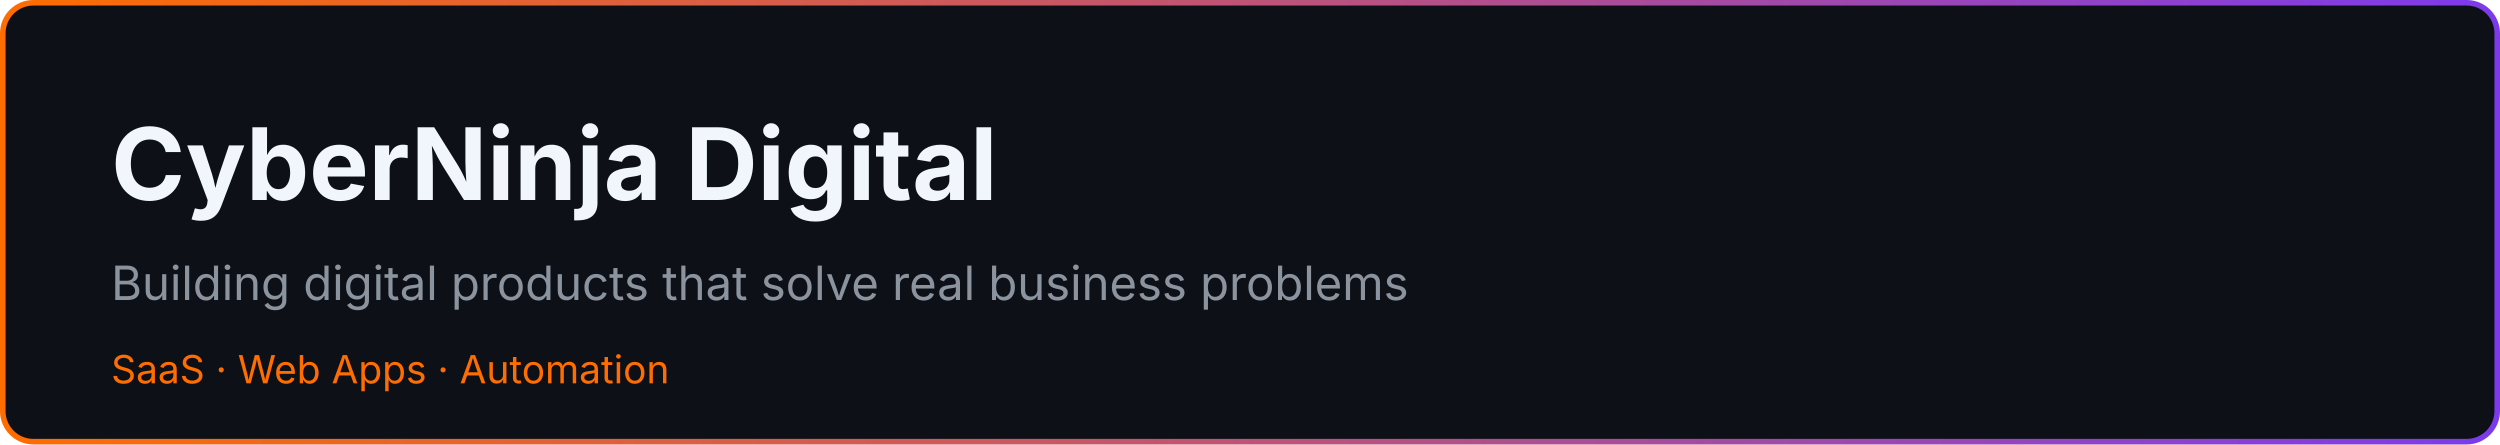
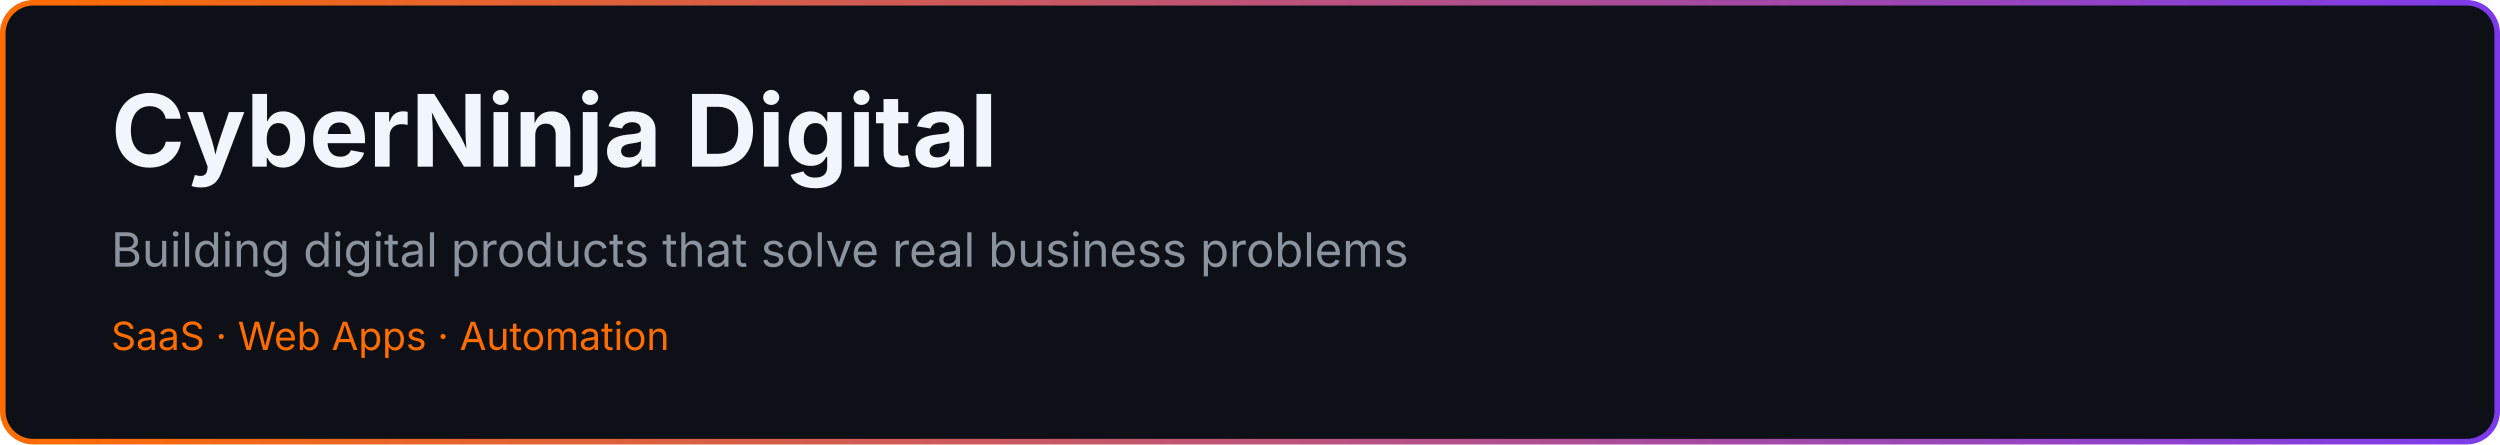
<svg xmlns="http://www.w3.org/2000/svg" width="900" height="160" viewBox="0 0 900 160">
  <defs>
    <linearGradient id="border" x1="0%" y1="0%" x2="100%" y2="0%">
      <stop offset="0%" style="stop-color:#FF6D00;stop-opacity:1" />
      <stop offset="100%" style="stop-color:#7C3AED;stop-opacity:1" />
    </linearGradient>
  </defs>
  <rect x="0" y="0" width="900" height="160" rx="12" fill="url(#border)" />
  <rect x="2" y="2" width="896" height="156" rx="10" fill="#0d1117" />
-   <text x="40" y="72" font-family="'Unbounded', 'SF Pro Display', system-ui, sans-serif" font-size="36" font-weight="700" fill="#f0f6fc">CyberNinja Digital</text>
-   <text x="40" y="108" font-family="'Onest', 'SF Pro Text', system-ui, sans-serif" font-size="17" fill="#8b949e">Building digital products that solve real business problems</text>
-   <text x="40" y="138" font-family="'Onest', 'SF Pro Text', system-ui, sans-serif" font-size="14" fill="#FF6D00">SaaS  ·  Web Apps  ·  Automation</text>
+   <text x="40" y="60" font-family="'Unbounded', 'SF Pro Display', system-ui, sans-serif" font-size="36" font-weight="700" fill="#f0f6fc">CyberNinja Digital</text>
+   <text x="40" y="96" font-family="'Onest', 'SF Pro Text', system-ui, sans-serif" font-size="17" fill="#8b949e">Building digital products that solve real business problems</text>
+   <text x="40" y="126" font-family="'Onest', 'SF Pro Text', system-ui, sans-serif" font-size="14" fill="#FF6D00">SaaS  ·  Web Apps  ·  Automation</text>
</svg>
